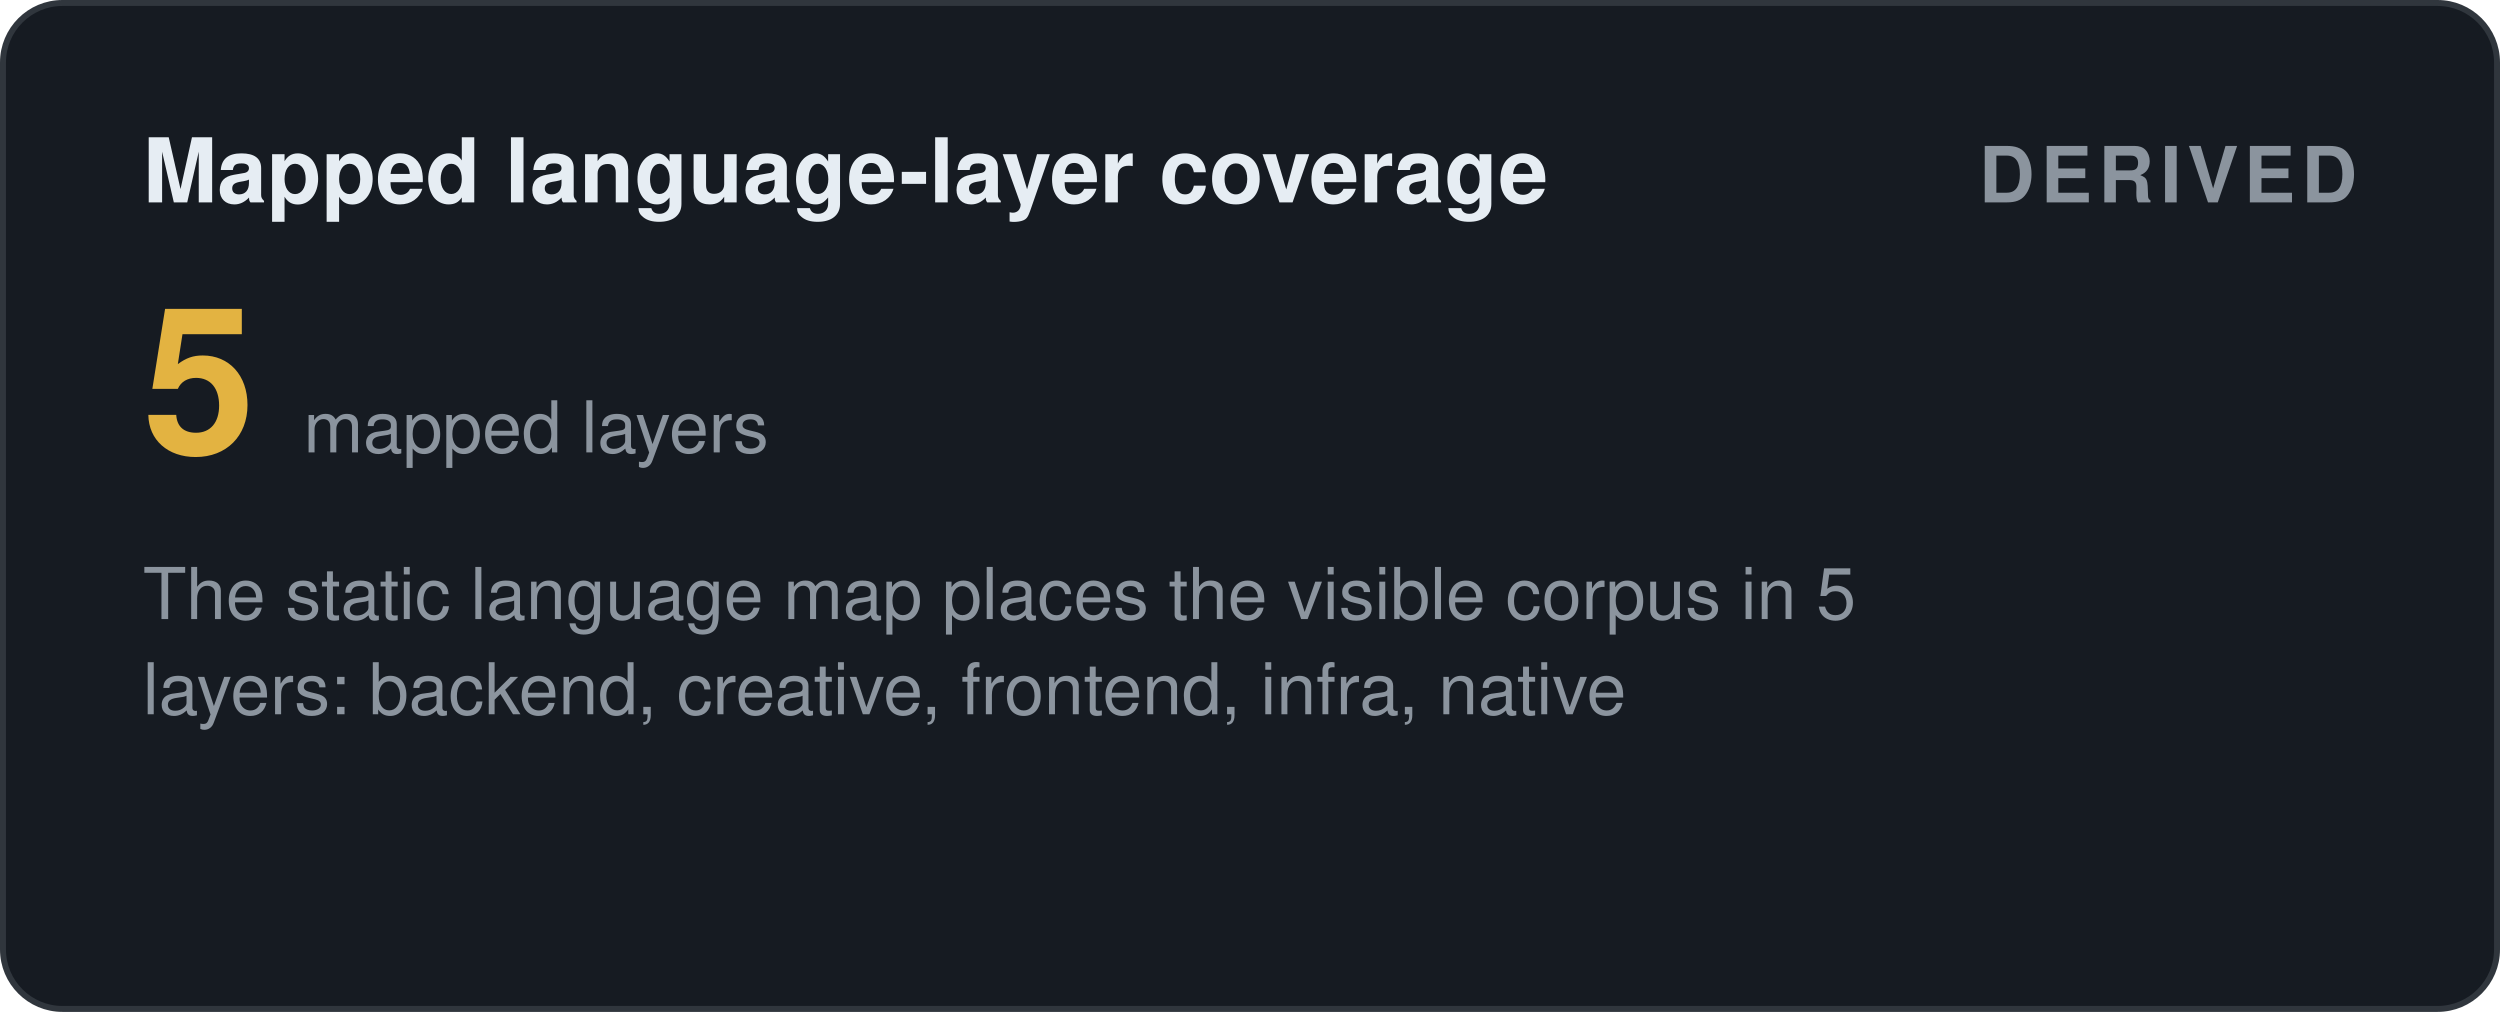
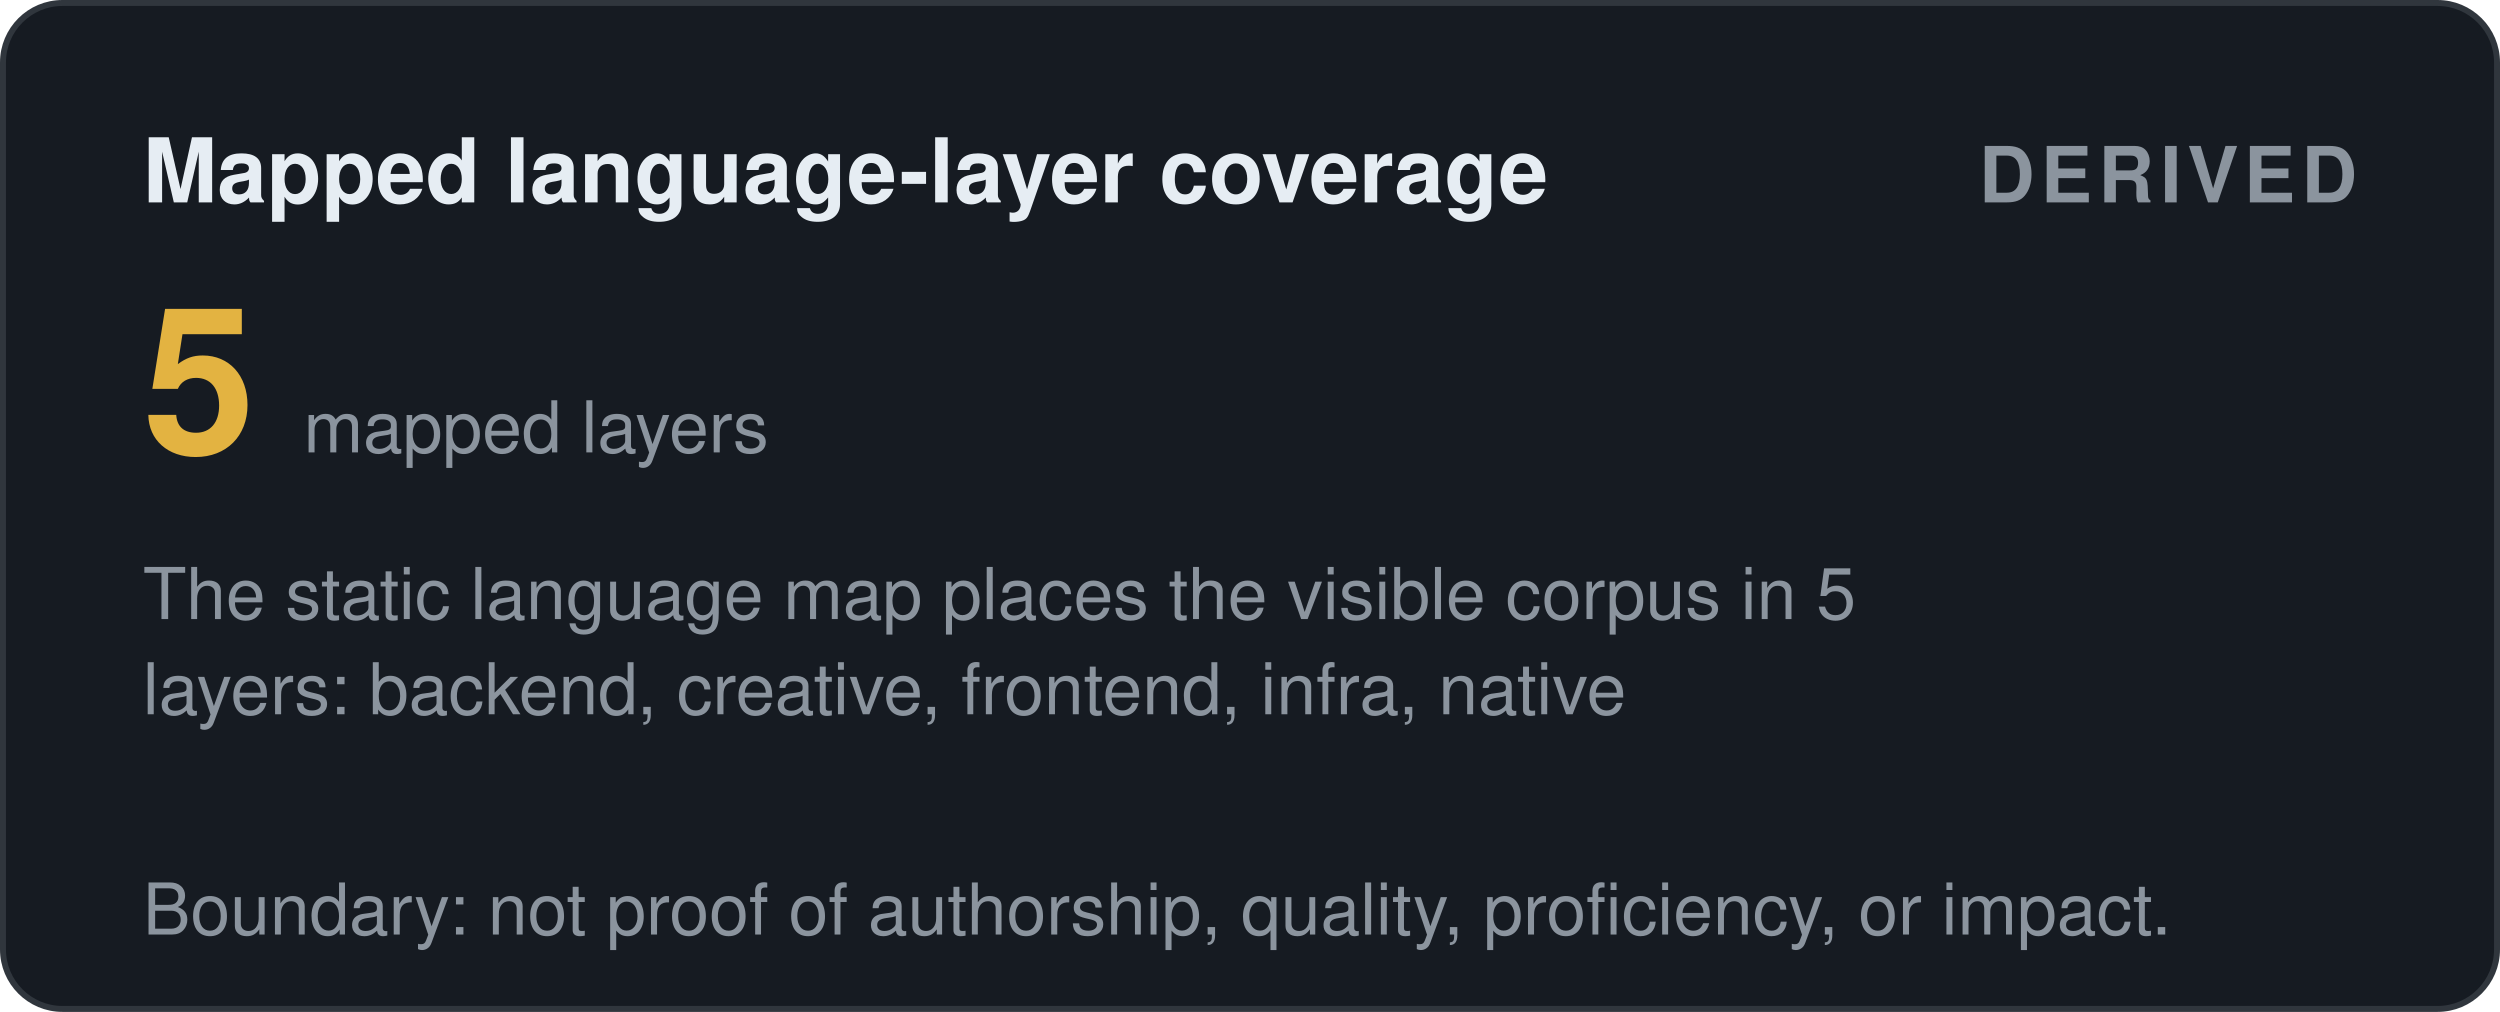
<svg xmlns="http://www.w3.org/2000/svg" width="420" height="170" viewBox="0 0 420 170" role="img" aria-label="Mapped language-layer coverage: derived">
  <style>
    .t { font: 600 15px 'Segoe UI', Helvetica, Arial, sans-serif; fill: #e6edf3; }
    .big { font: 700 34px 'Segoe UI', Helvetica, Arial, sans-serif; fill: #e3b341; }
-     .status { font: 700 13px 'Segoe UI', Helvetica, Arial, sans-serif; letter-spacing: 1px; }
+     .status, .tier { font: 700 13px 'Segoe UI', Helvetica, Arial, sans-serif; letter-spacing: 1px; }
    .ev { font: 400 12px 'Segoe UI', Helvetica, Arial, sans-serif; fill: #8b949e; }
    .fade { opacity: 1; }
  </style>
  <defs>
    <linearGradient id="shL" x1="0%" y1="0%" x2="100%" y2="0%">
      <stop offset="0%" stop-color="#9e7b2a" />
      <stop offset="50%" stop-color="#e3b341">
        <animate attributeName="offset" values="0.2;0.8;0.2" dur="6s" repeatCount="indefinite" />
      </stop>
      <stop offset="100%" stop-color="#9e7b2a" />
    </linearGradient>
  </defs>
  <rect width="419" height="169" x="0.5" y="0.5" rx="10" fill="#161b22" stroke="#30363d" />
  <text class="t fade" x="24" y="34">Mapped language-layer coverage</text>
  <text class="status fade d1" x="396" y="34" text-anchor="end" fill="#8b949e">DERIVED</text>
  <text class="big fade d1" x="24" y="76">5</text>
  <text class="ev fade d2" x="51" y="76">mapped layers</text>
  <text class="ev fade d2" x="24" y="104">The static language map places the visible corpus in 5</text>
  <text class="ev fade d3" x="24" y="120">layers: backend, creative, frontend, infra, native</text>
+   <text class="ev fade d4" x="24" y="157">Boundary: not proof of authorship, quality, proficiency, or impact.</text>
</svg>
